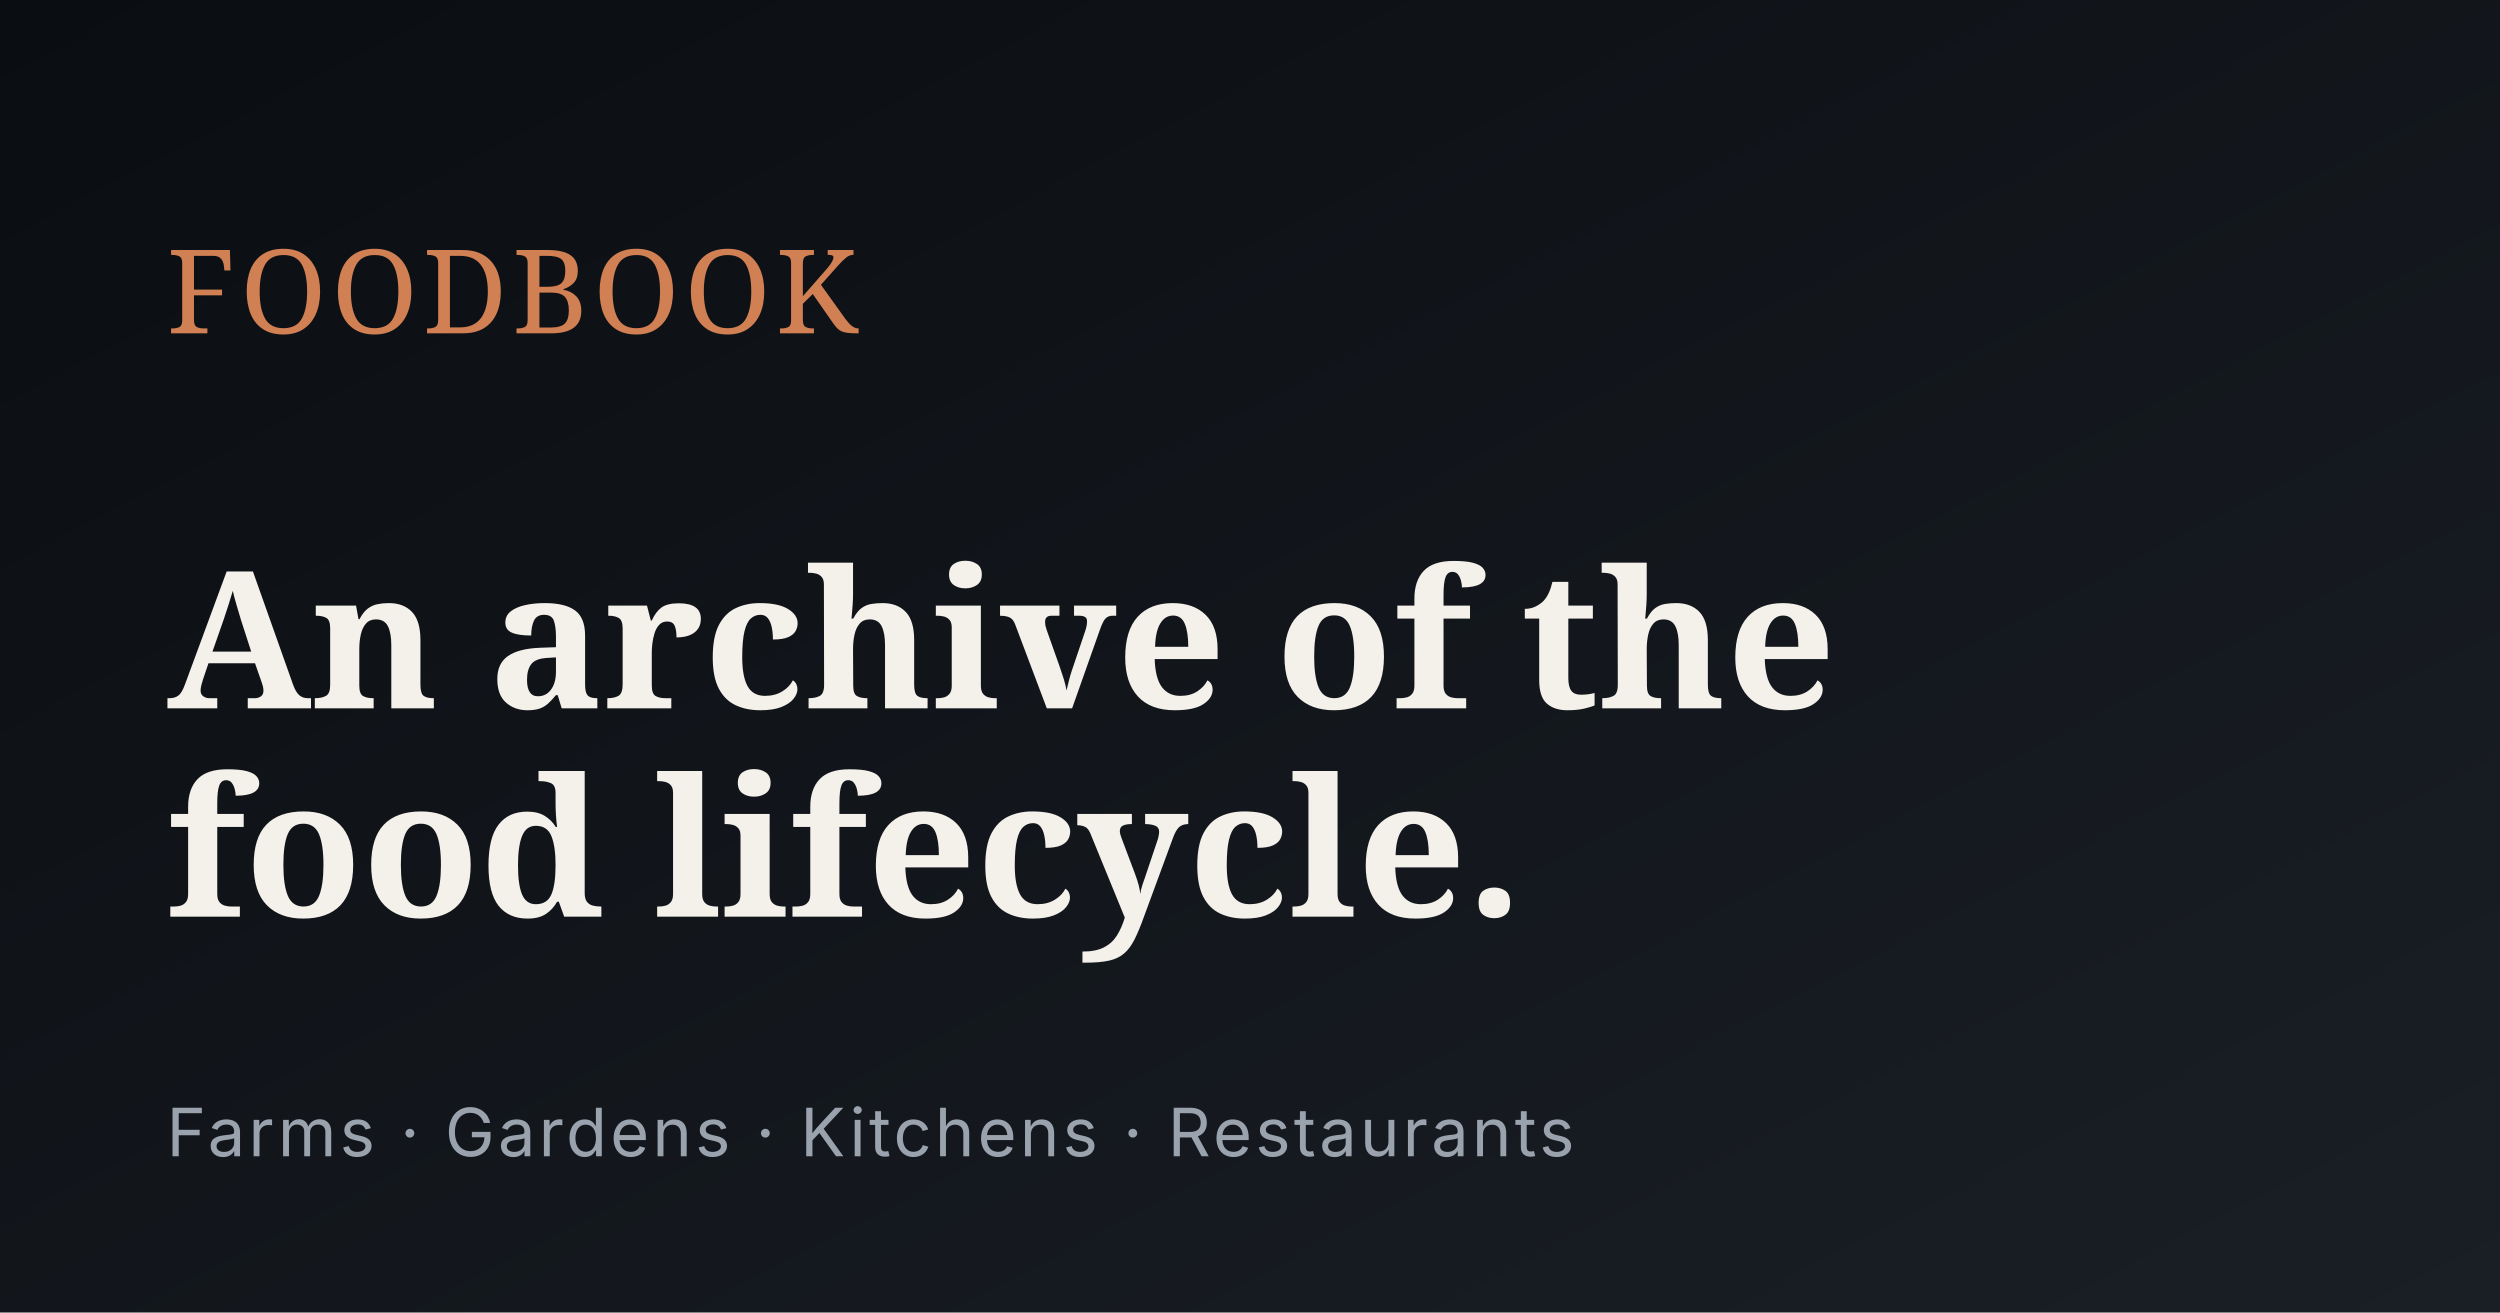
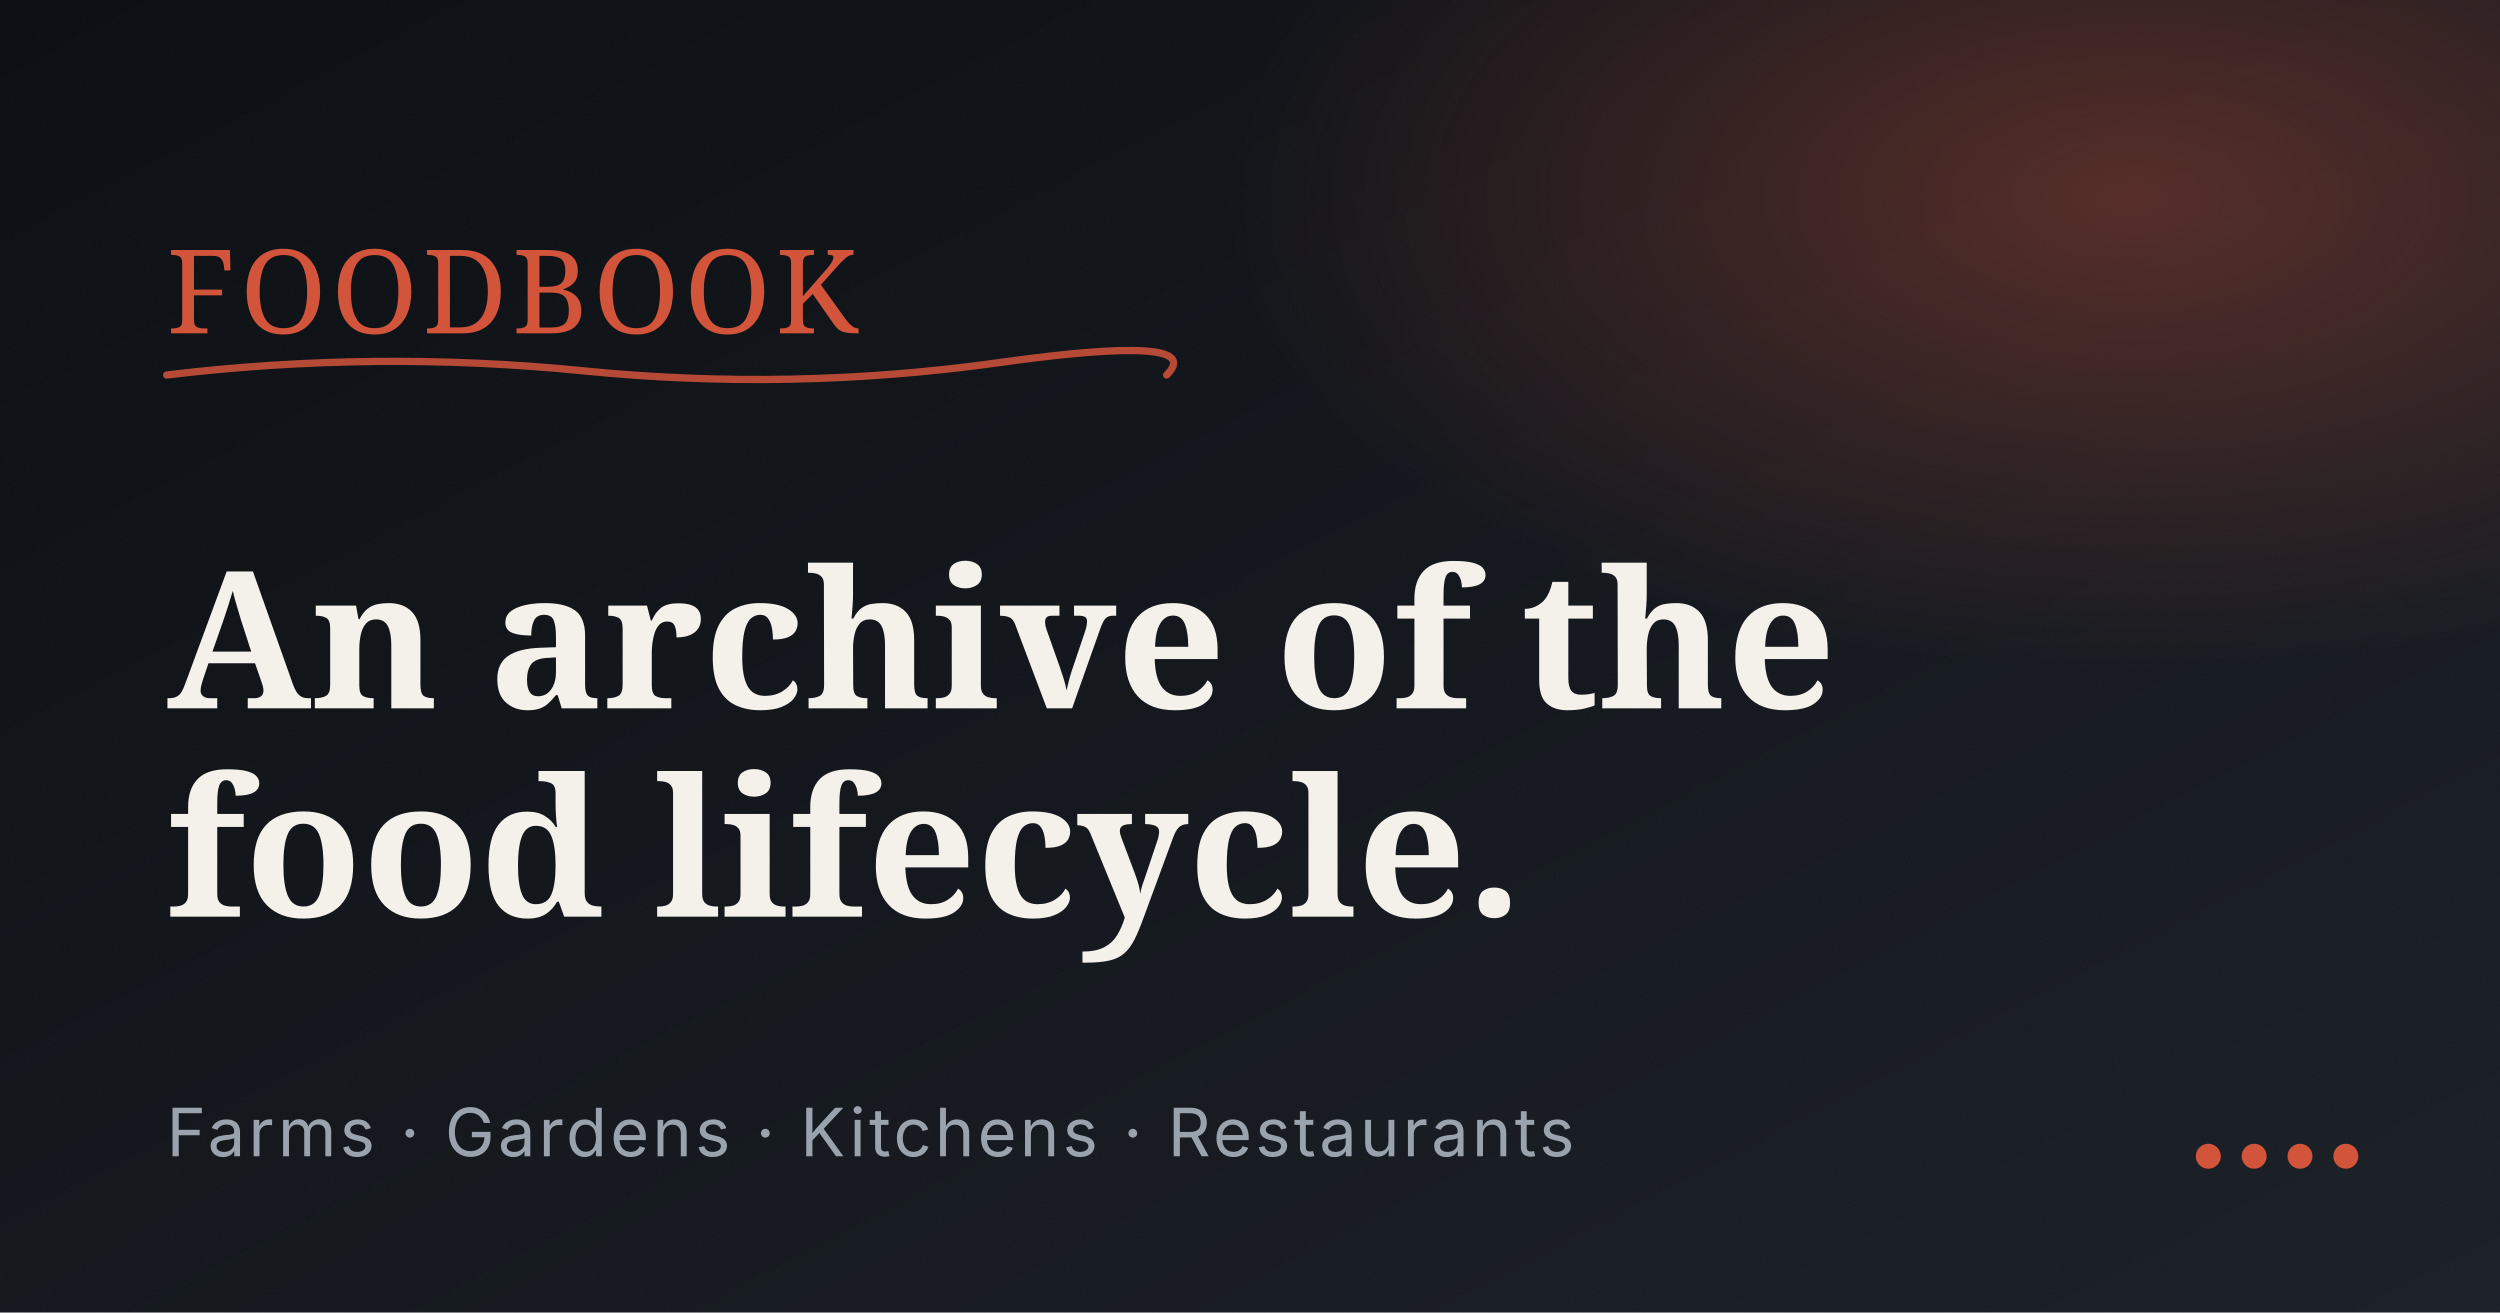
<svg xmlns="http://www.w3.org/2000/svg" viewBox="0 0 1200 630" preserveAspectRatio="xMidYMid slice" role="img" aria-label="Foodbook — an archive of the food lifecycle">
  <defs>
    <linearGradient id="bg" x1="0" y1="0" x2="1" y2="1">
      <stop offset="0%" stop-color="#0a0d11" />
      <stop offset="100%" stop-color="#1a1f26" />
    </linearGradient>
+     <radialGradient id="paprika-glow" cx="0.85" cy="0.15" r="0.6">
+       <stop offset="0%" stop-color="#d2543b" stop-opacity="0.35" />
+       <stop offset="60%" stop-color="#d2543b" stop-opacity="0" />
+     </radialGradient>
+     <filter id="grain">
+       <feTurbulence type="fractalNoise" baseFrequency="0.9" numOctaves="2" stitchTiles="stitch" />
+       <feColorMatrix type="matrix" values="0 0 0 0 1  0 0 0 0 1  0 0 0 0 1  0 0 0 0.04 0" />
+     </filter>
  </defs>
  <rect width="1200" height="630" fill="url(#bg)" />
-   <text x="80" y="160" font-family="Fraunces, Georgia, serif" font-size="56" font-weight="500" fill="#d18054" letter-spacing="0.04em">FOODBOOK</text>
+   <rect width="1200" height="630" fill="url(#paprika-glow)" />
+   <rect width="1200" height="630" filter="url(#grain)" opacity="0.5" />
+   <path d="M80 180 Q 180 168, 280 178 T 480 174 T 560 180" stroke="#d2543b" stroke-width="3.5" fill="none" stroke-linecap="round" stroke-linejoin="round" opacity="0.85" />
+   <text x="80" y="160" font-family="Fraunces, Georgia, serif" font-size="56" font-weight="500" fill="#d2543b" letter-spacing="0.04em">FOODBOOK</text>
  <text x="80" y="340" font-family="Fraunces, Georgia, serif" font-size="92" font-weight="600" fill="#f4f0ea">An archive of the</text>
  <text x="80" y="440" font-family="Fraunces, Georgia, serif" font-size="92" font-weight="600" fill="#f4f0ea">food lifecycle.</text>
  <text x="80" y="555" font-family="Inter, system-ui, sans-serif" font-size="32" fill="#9aa3ad" letter-spacing="0.05em">Farms · Gardens · Kitchens · Restaurants</text>
+   <g transform="translate(1060, 555)">
+     <circle cx="0" cy="0" r="6" fill="#d2543b" />
+     <circle cx="22" cy="0" r="6" fill="#d2543b" />
+     <circle cx="44" cy="0" r="6" fill="#d2543b" />
+     <circle cx="66" cy="0" r="6" fill="#d2543b" />
+   </g>
</svg>
